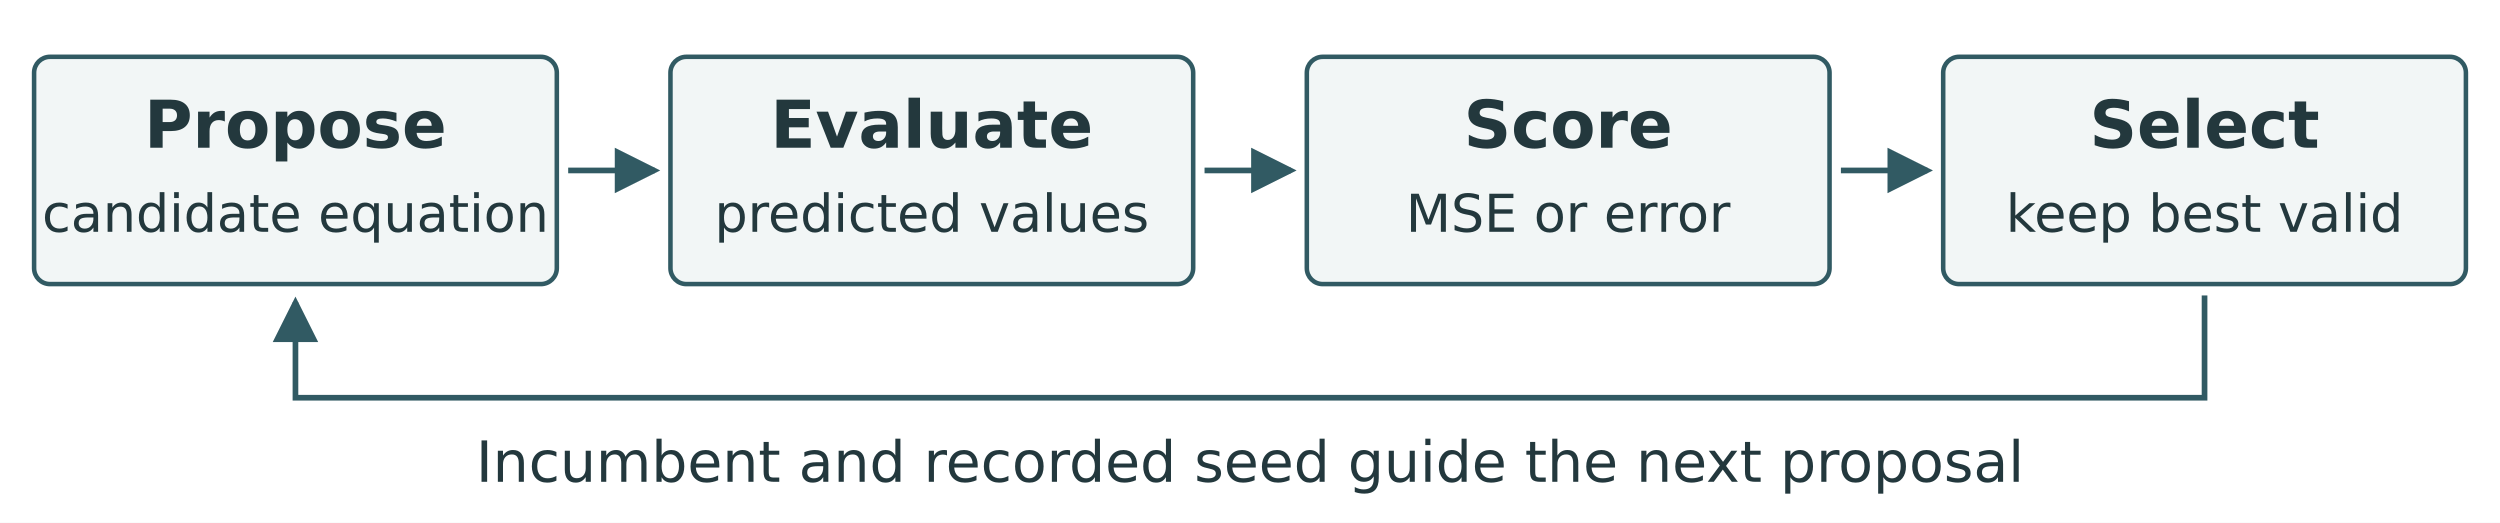
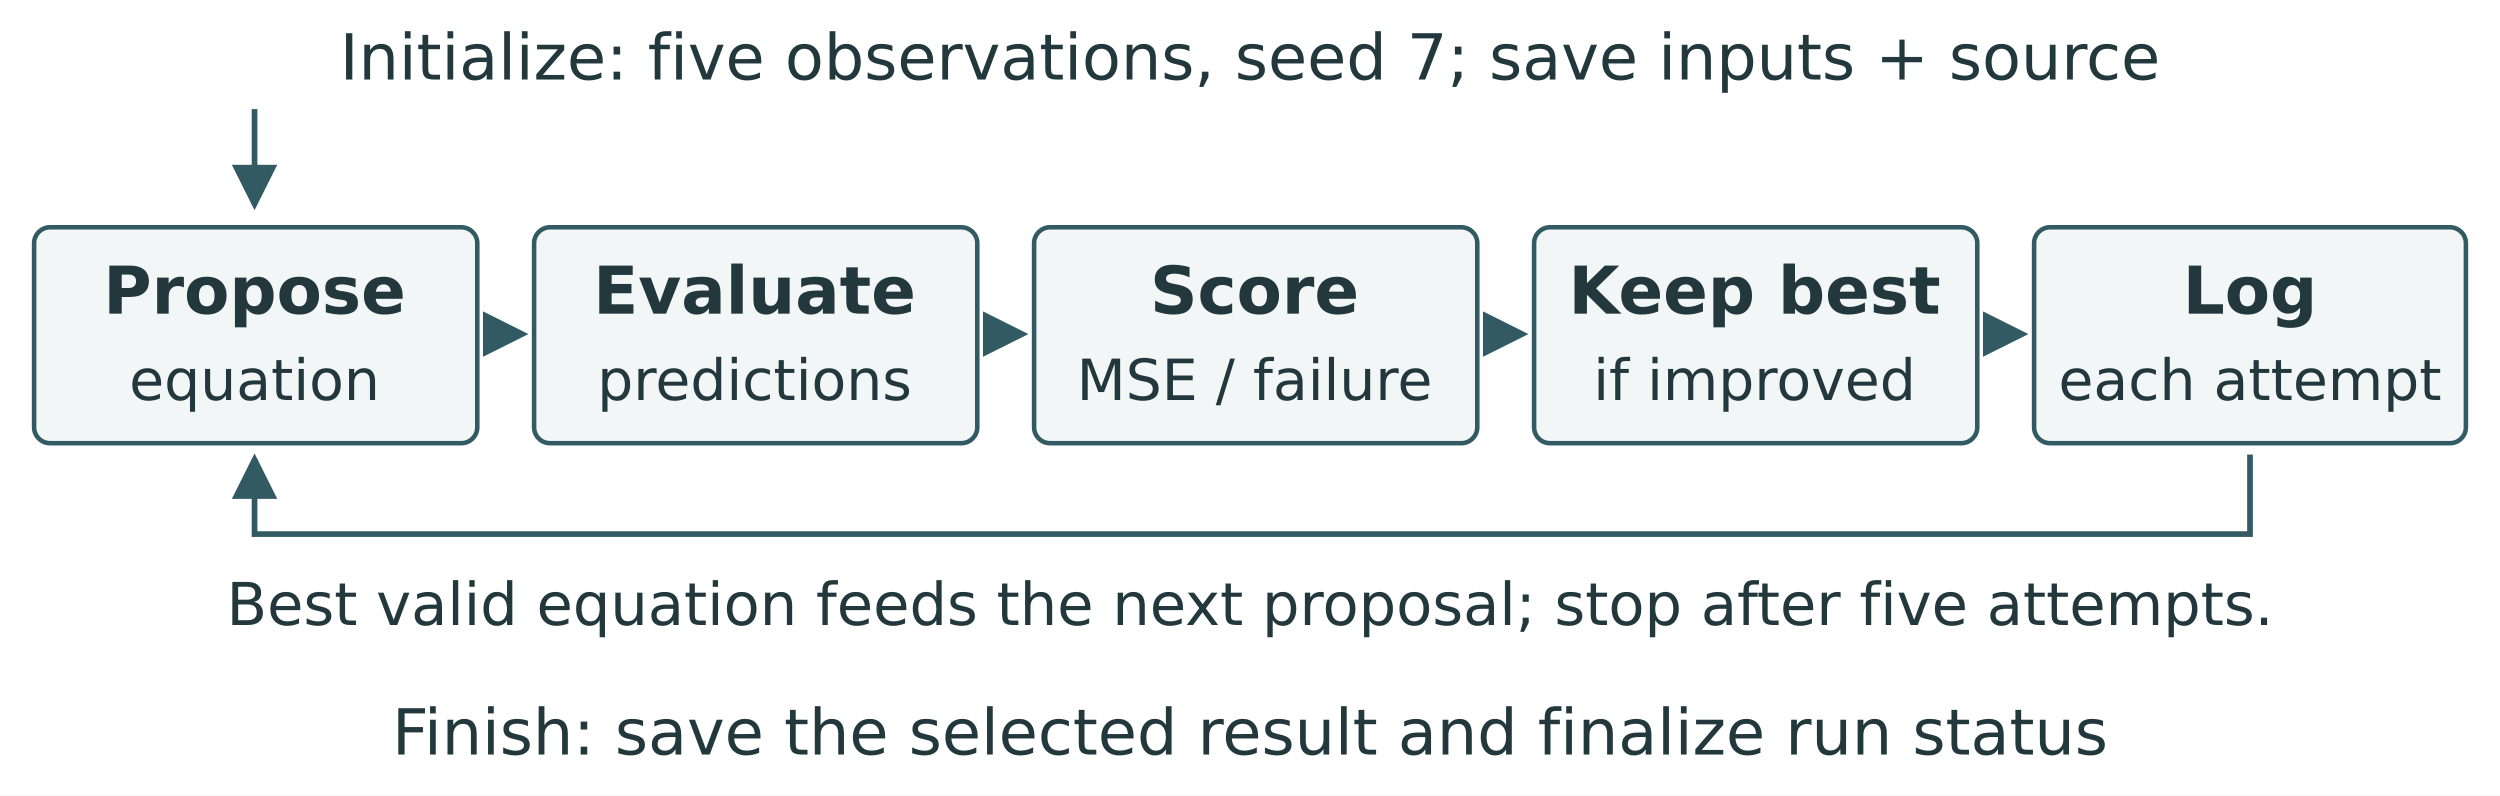
- <svg xmlns="http://www.w3.org/2000/svg" width="1100" height="230" viewBox="0 0 1100 230" role="img" aria-labelledby="title desc">
+ <svg xmlns="http://www.w3.org/2000/svg" width="1100" height="350" viewBox="0 0 1100 350" role="img" aria-labelledby="title desc">
  <defs>
    <marker id="arrow" markerWidth="8" markerHeight="8" refX="7" refY="4" orient="auto">
      <path d="M0 0 L8 4 L0 8 Z" fill="#315a63" />
    </marker>
  </defs>
-   <rect width="1100" height="230" fill="#ffffff" />
-   <g font-family="DejaVu Sans, sans-serif" font-size="29" fill="#23383d">
-     <rect x="15" y="25" width="230" height="100" rx="7" fill="#f2f6f6" stroke="#315a63" stroke-width="2" />
-     <text x="130" y="65" text-anchor="middle" font-weight="bold">Propose</text>
-     <text x="130" y="102" text-anchor="middle" font-size="23">candidate equation</text>
-     <line x1="250" y1="75" x2="288" y2="75" stroke="#315a63" stroke-width="2.5" marker-end="url(#arrow)" />
-     <rect x="295" y="25" width="230" height="100" rx="7" fill="#f2f6f6" stroke="#315a63" stroke-width="2" />
-     <text x="410" y="65" text-anchor="middle" font-weight="bold">Evaluate</text>
-     <text x="410" y="102" text-anchor="middle" font-size="23">predicted values</text>
-     <line x1="530" y1="75" x2="568" y2="75" stroke="#315a63" stroke-width="2.5" marker-end="url(#arrow)" />
-     <rect x="575" y="25" width="230" height="100" rx="7" fill="#f2f6f6" stroke="#315a63" stroke-width="2" />
-     <text x="690" y="65" text-anchor="middle" font-weight="bold">Score</text>
-     <text x="690" y="102" text-anchor="middle" font-size="23">MSE or error</text>
-     <line x1="810" y1="75" x2="848" y2="75" stroke="#315a63" stroke-width="2.5" marker-end="url(#arrow)" />
-     <rect x="855" y="25" width="230" height="100" rx="7" fill="#f2f6f6" stroke="#315a63" stroke-width="2" />
-     <text x="970" y="65" text-anchor="middle" font-weight="bold">Select</text>
-     <text x="970" y="102" text-anchor="middle" font-size="23">keep best valid</text>
-     <path d="M970 130 V175 H130 V133" fill="none" stroke="#315a63" stroke-width="2.5" marker-end="url(#arrow)" />
-     <text x="550" y="212" text-anchor="middle" font-size="25">Incumbent and recorded seed guide the next proposal</text>
+   <rect width="1100" height="350" fill="#ffffff" />
+   <g font-family="DejaVu Sans, sans-serif" fill="#23383d" text-anchor="middle">
+     <text x="550" y="35" font-size="28">Initialize: five observations, seed 7; save inputs + source</text>
+     <path d="M112 48 V90" fill="none" stroke="#315a63" stroke-width="2.5" marker-end="url(#arrow)" />
+     <g fill="#f2f6f6" stroke="#315a63" stroke-width="2">
+       <rect x="15" y="100" width="195" height="95" rx="7" />
+       <rect x="235" y="100" width="195" height="95" rx="7" />
+       <rect x="455" y="100" width="195" height="95" rx="7" />
+       <rect x="675" y="100" width="195" height="95" rx="7" />
+       <rect x="895" y="100" width="190" height="95" rx="7" />
+     </g>
+     <g font-size="29" font-weight="bold">
+       <text x="112" y="138">Propose</text>
+       <text x="332" y="138">Evaluate</text>
+       <text x="552" y="138">Score</text>
+       <text x="772" y="138">Keep best</text>
+       <text x="990" y="138">Log</text>
+     </g>
+     <g font-size="25">
+       <text x="112" y="176">equation</text>
+       <text x="332" y="176">predictions</text>
+       <text x="552" y="176">MSE / failure</text>
+       <text x="772" y="176">if improved</text>
+       <text x="990" y="176">each attempt</text>
+     </g>
+     <g fill="none" stroke="#315a63" stroke-width="2.5" marker-end="url(#arrow)">
+       <path d="M213 147 H230" />
+       <path d="M433 147 H450" />
+       <path d="M653 147 H670" />
+       <path d="M873 147 H890" />
+       <path d="M990 200 V235 H112 V202" />
+     </g>
+     <text x="550" y="275" font-size="26">Best valid equation feeds the next proposal; stop after five attempts.</text>
+     <text x="550" y="332" font-size="28">Finish: save the selected result and finalize run status</text>
  </g>
</svg>
